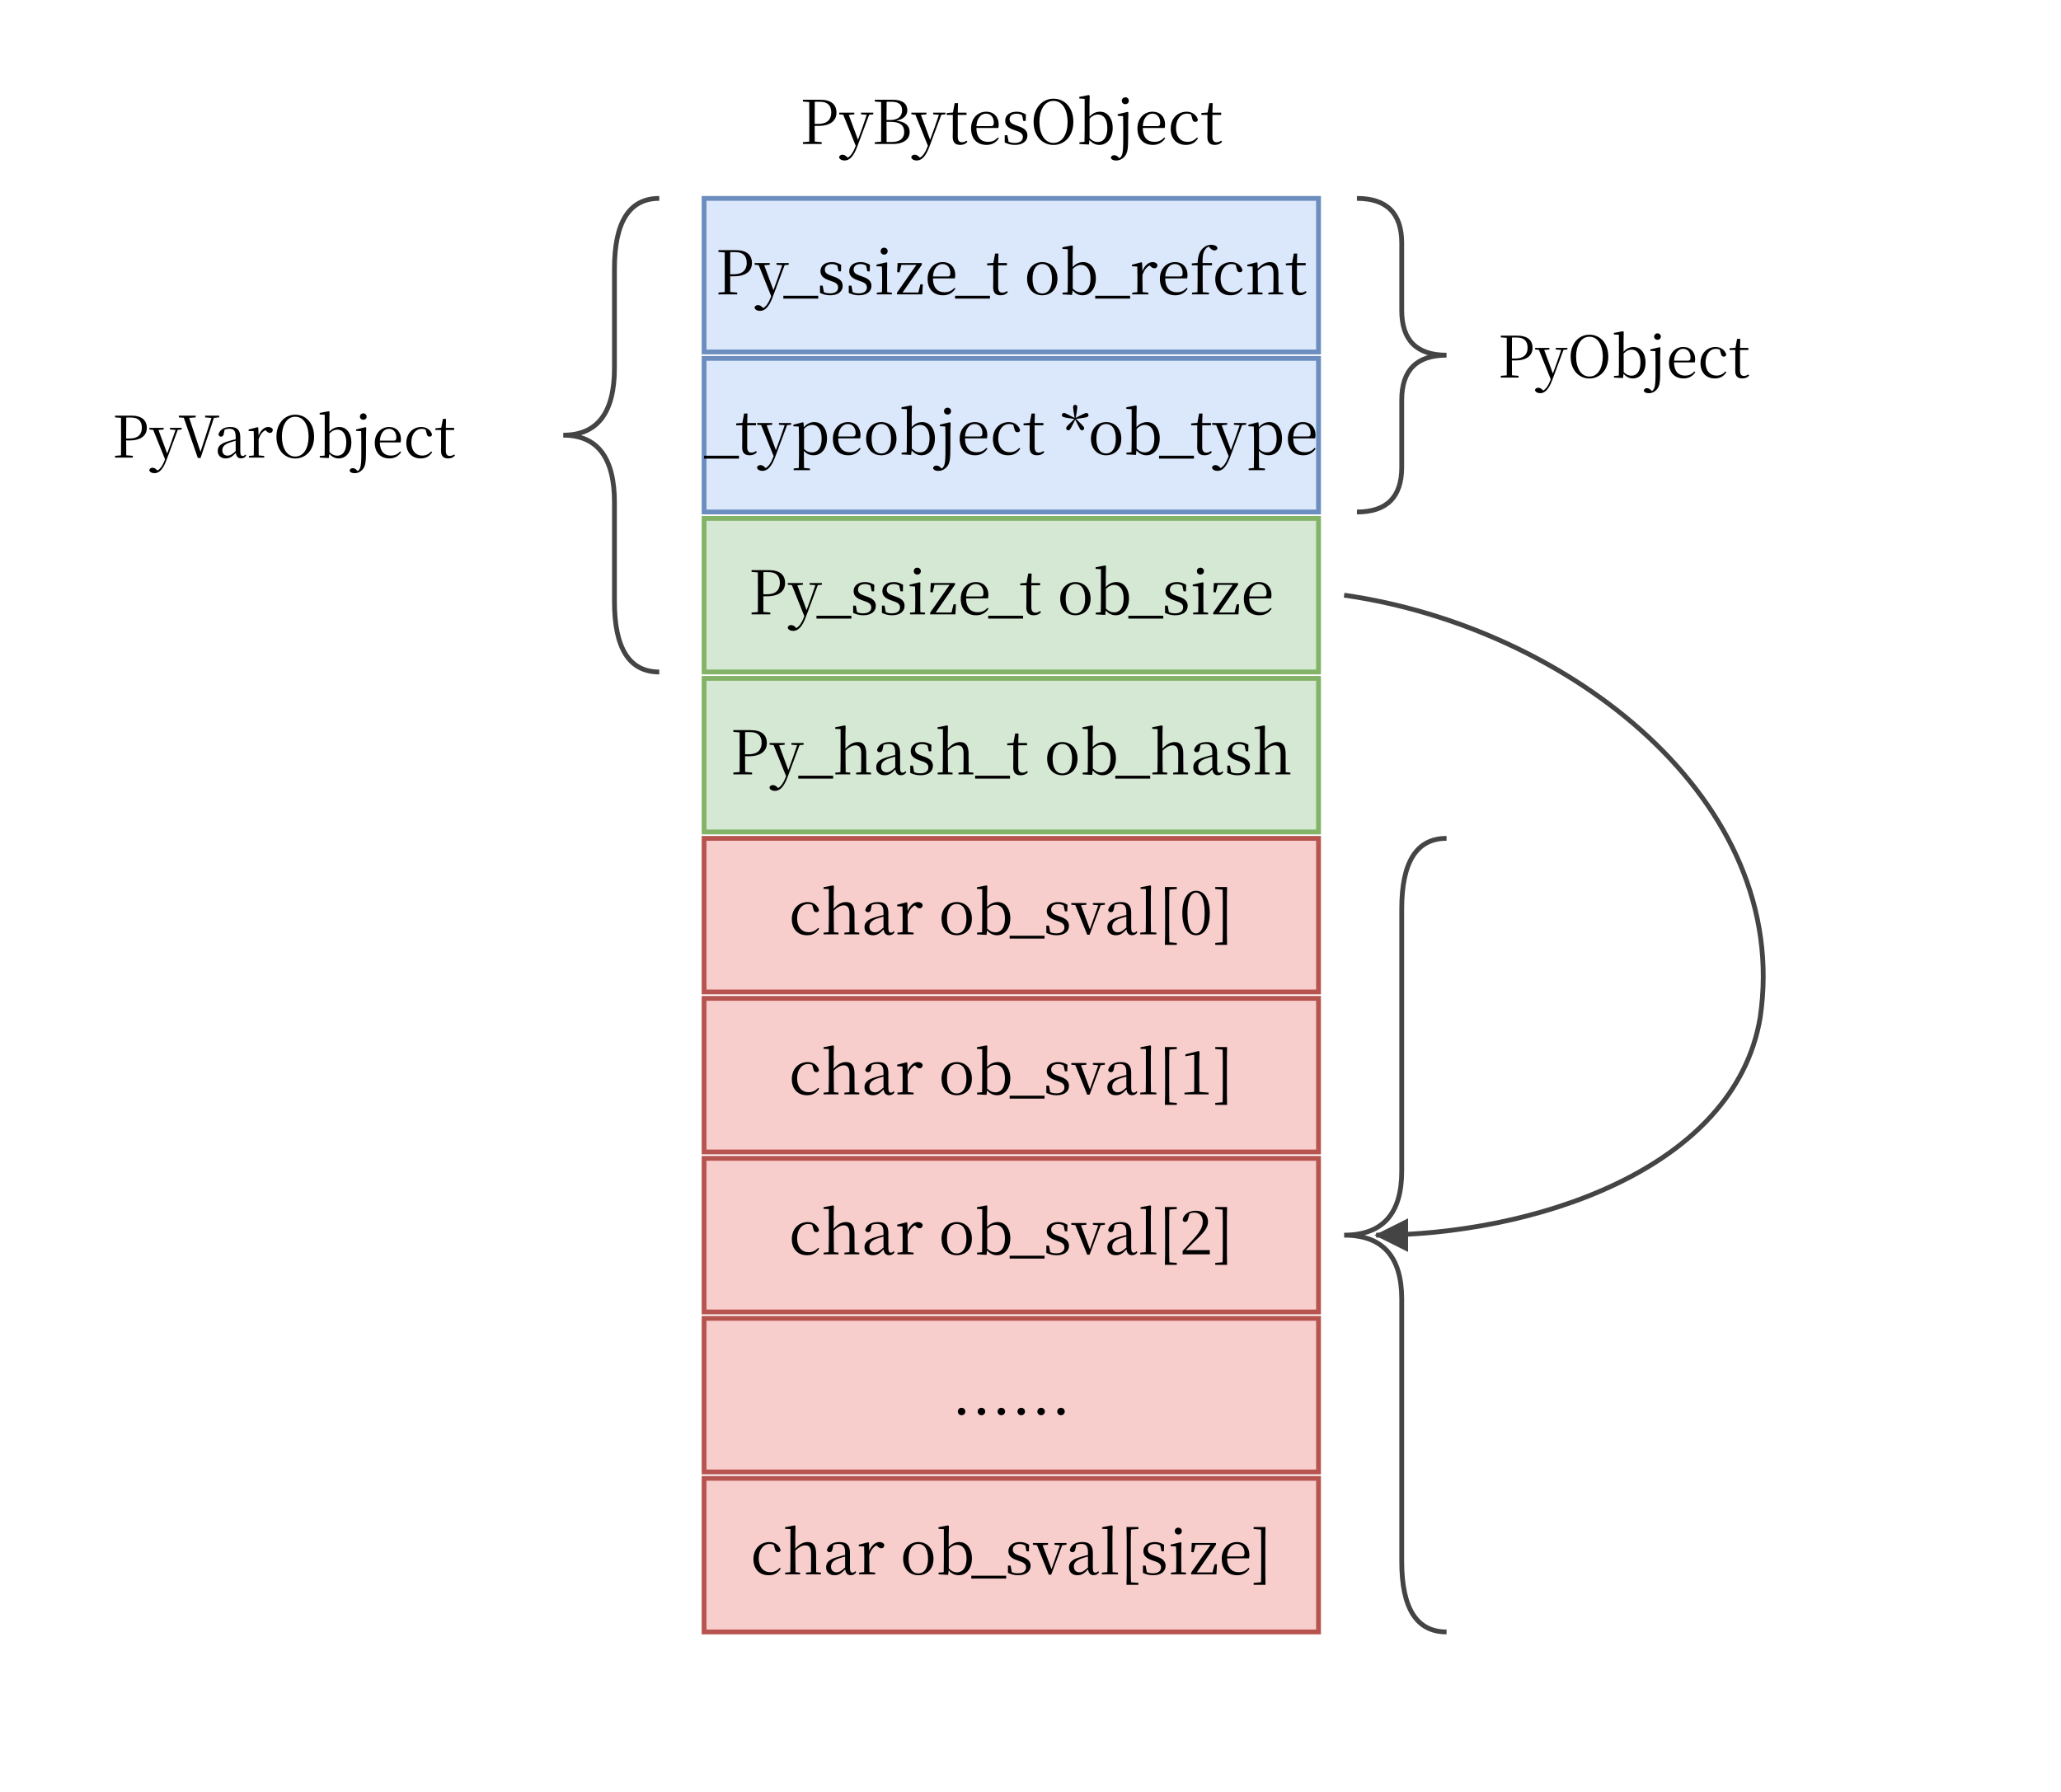
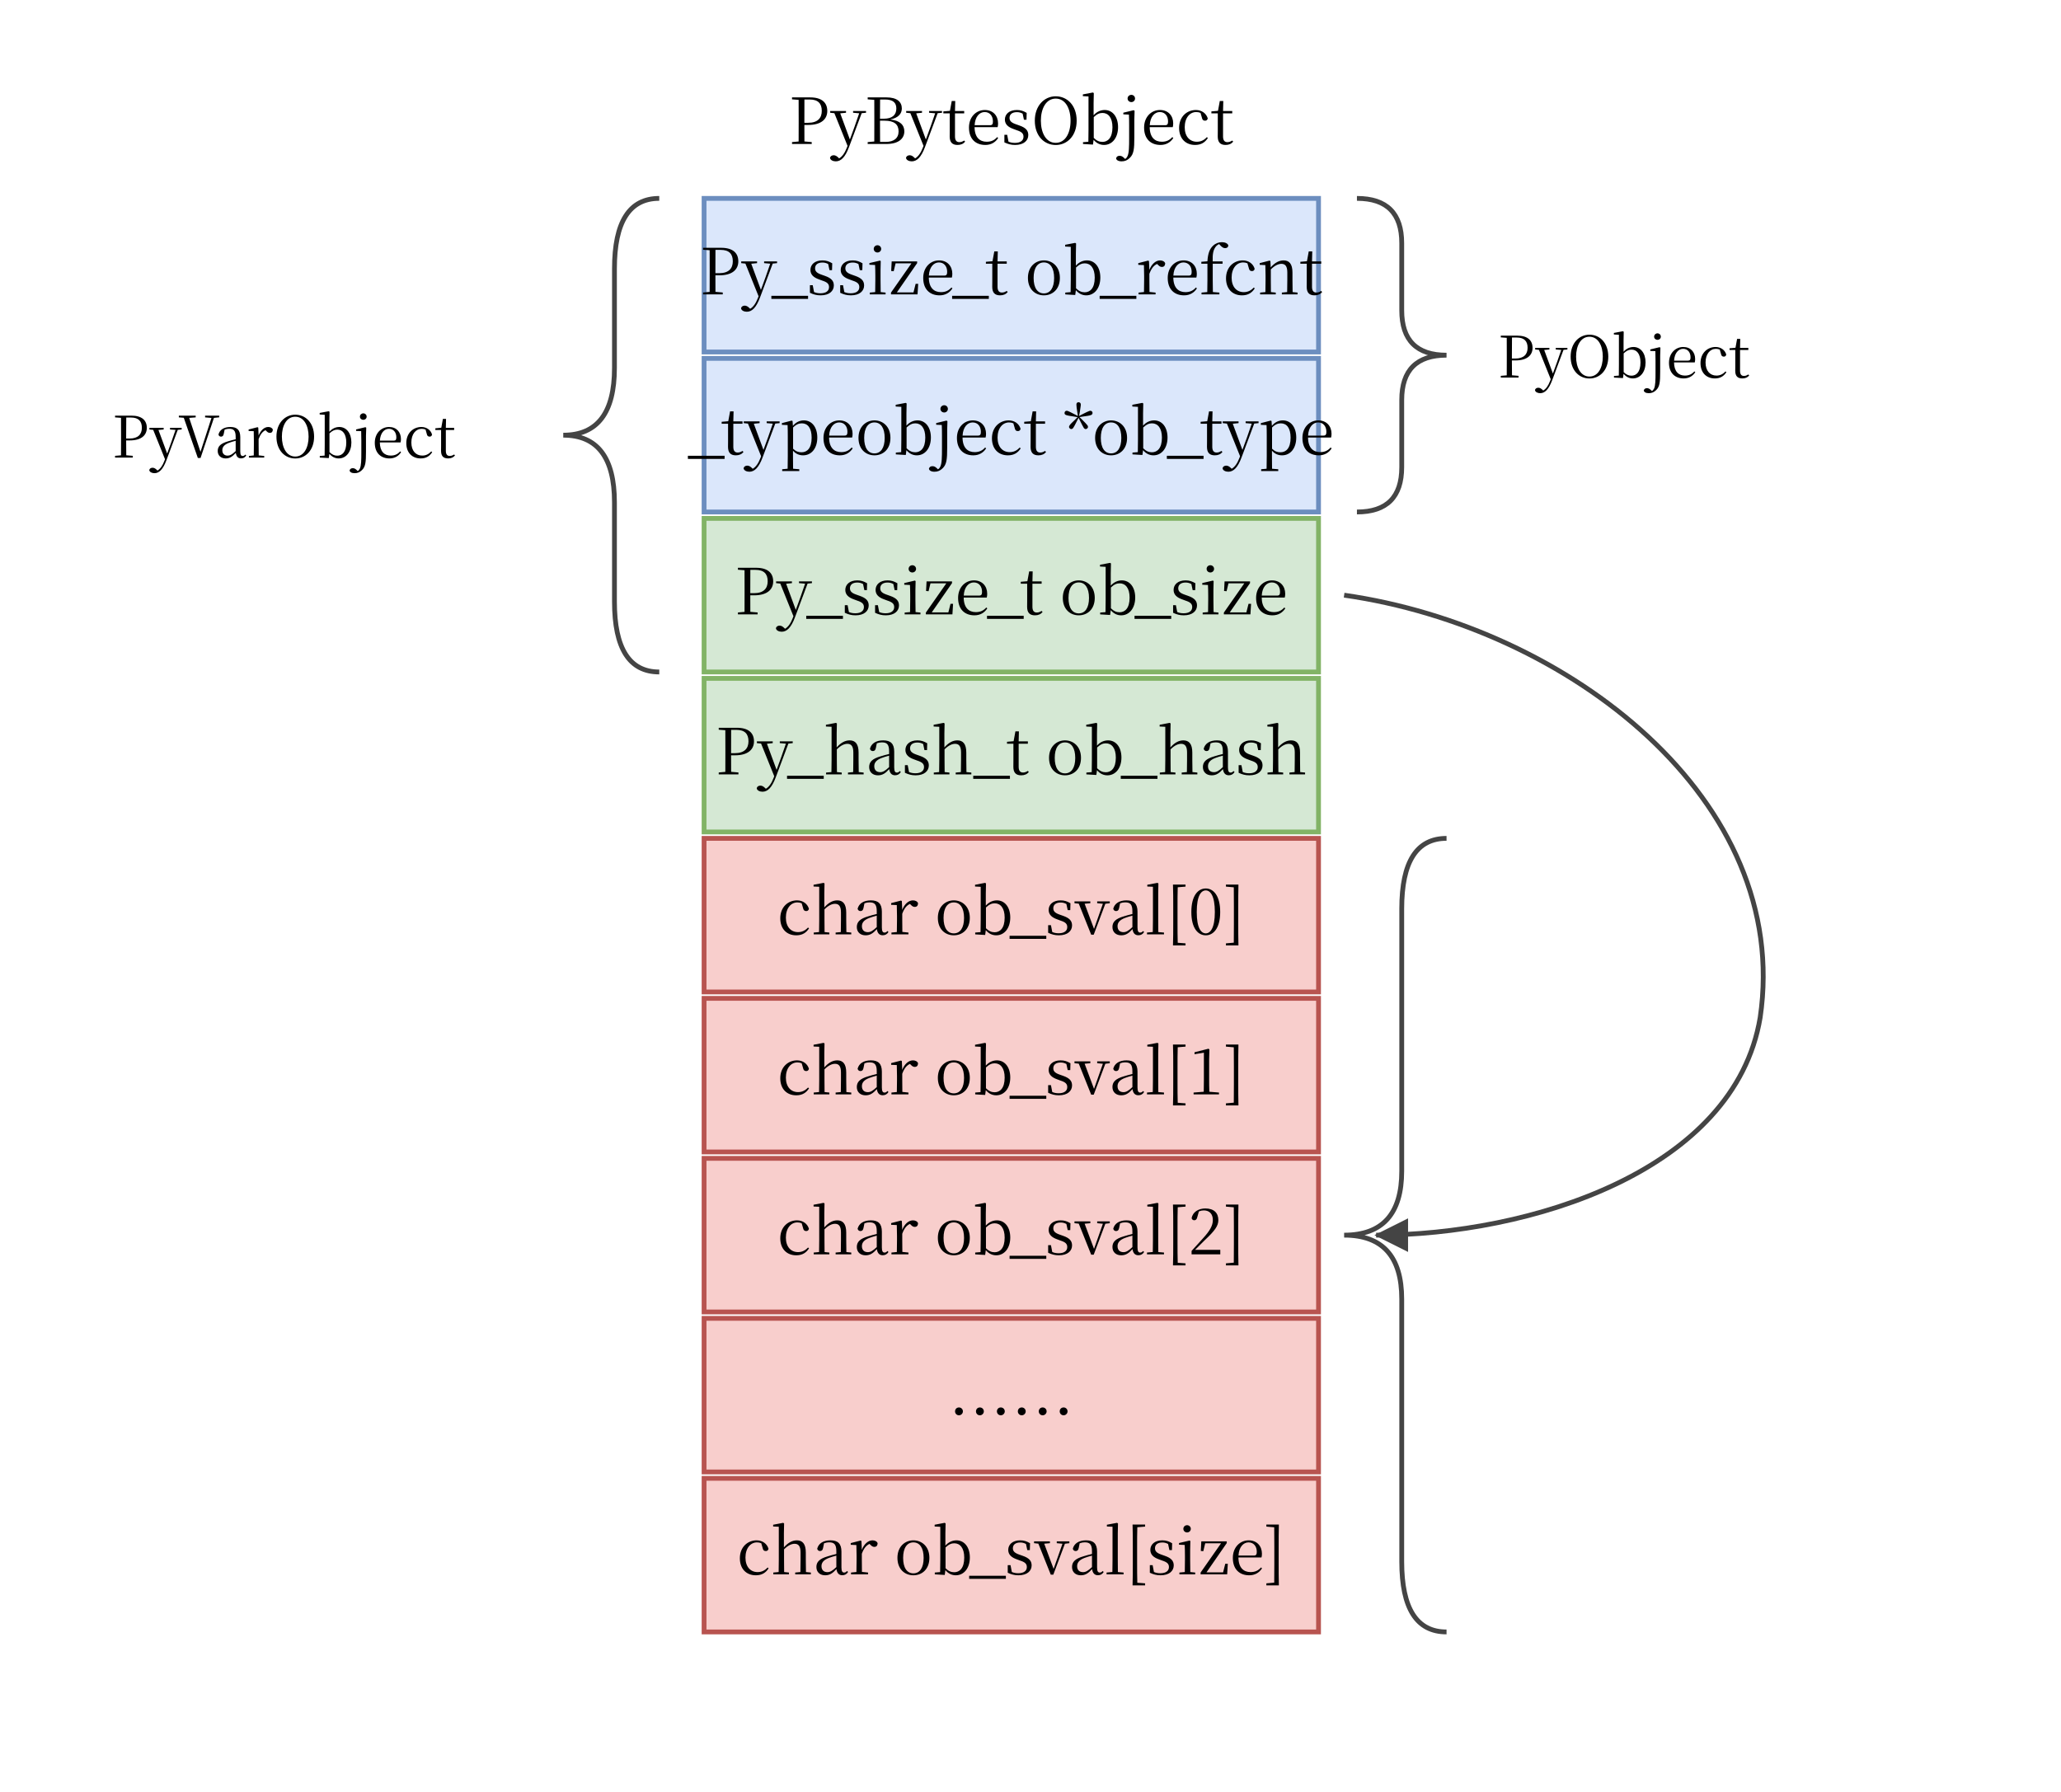
<svg xmlns="http://www.w3.org/2000/svg" viewBox="0 0 644 560" role="img" aria-label="PyBytesObject 的结构体布局：前三个字段组成 PyVarObject，ob_hash 之后是变长的 ob_sval 数组，ob_size 指向数组末尾" font-family="Seaford, 'Songti SC', STSong, SimSun, 'Noto Serif CJK SC', Palatino, 'Source Serif Pro', serif" width="644" height="560">
  <defs>
    <marker id="arrow-28bytes" viewBox="0 0 10 10" refX="9.5" refY="5" markerWidth="7" markerHeight="7" orient="auto-start-reverse">
      <path d="M0,0 L10,5 L0,10 z" fill="#444" />
    </marker>
  </defs>
-   <text x="316" y="45" font-size="19" text-anchor="middle">PyBytesObject</text>
+   <text x="316" y="45" font-size="20" text-anchor="middle">PyBytesObject</text>
  <g stroke="#6c8ebf" stroke-width="1.5" fill="#dbe7fb">
    <rect x="220" y="62" width="192" height="48" />
    <rect x="220" y="112" width="192" height="48" />
  </g>
  <g stroke="#82b366" stroke-width="1.5" fill="#d5e8d4">
    <rect x="220" y="162" width="192" height="48" />
    <rect x="220" y="212" width="192" height="48" />
  </g>
  <g stroke="#b85450" stroke-width="1.5" fill="#f8cecc">
    <rect x="220" y="262" width="192" height="48" />
    <rect x="220" y="312" width="192" height="48" />
    <rect x="220" y="362" width="192" height="48" />
    <rect x="220" y="412" width="192" height="48" />
    <rect x="220" y="462" width="192" height="48" />
  </g>
-   <g font-size="19" text-anchor="middle">
+   <g font-size="20" text-anchor="middle">
    <text x="316" y="92">Py_ssize_t ob_refcnt</text>
    <text x="316" y="142">_typeobject *ob_type</text>
    <text x="316" y="192">Py_ssize_t ob_size</text>
    <text x="316" y="242">Py_hash_t ob_hash</text>
    <text x="316" y="292">char ob_sval[0]</text>
    <text x="316" y="342">char ob_sval[1]</text>
    <text x="316" y="392">char ob_sval[2]</text>
    <text x="316" y="442">......</text>
    <text x="316" y="492">char ob_sval[size]</text>
  </g>
  <path d="M206 62 Q 192 62 192 84 V 115 Q 192 136 176 136 Q 192 136 192 157 V 188 Q 192 210 206 210" fill="none" stroke="#444" stroke-width="1.5" />
  <text x="35" y="143" font-size="18">PyVarObject</text>
  <path d="M424 62 Q 438 62 438 76 V 97 Q 438 111 452 111 Q 438 111 438 125 V 146 Q 438 160 424 160" fill="none" stroke="#444" stroke-width="1.5" />
  <text x="468" y="118" font-size="18">PyObject</text>
  <path d="M452 262 Q 438 262 438 284 V 366 Q 438 386 420 386 Q 438 386 438 406 V 488 Q 438 510 452 510" fill="none" stroke="#444" stroke-width="1.5" />
  <path d="M420 186 C 490 196, 560 250, 550 318 C 542 366, 478 386, 430 386" fill="none" stroke="#444" stroke-width="1.5" marker-end="url(#arrow-28bytes)" />
</svg>
